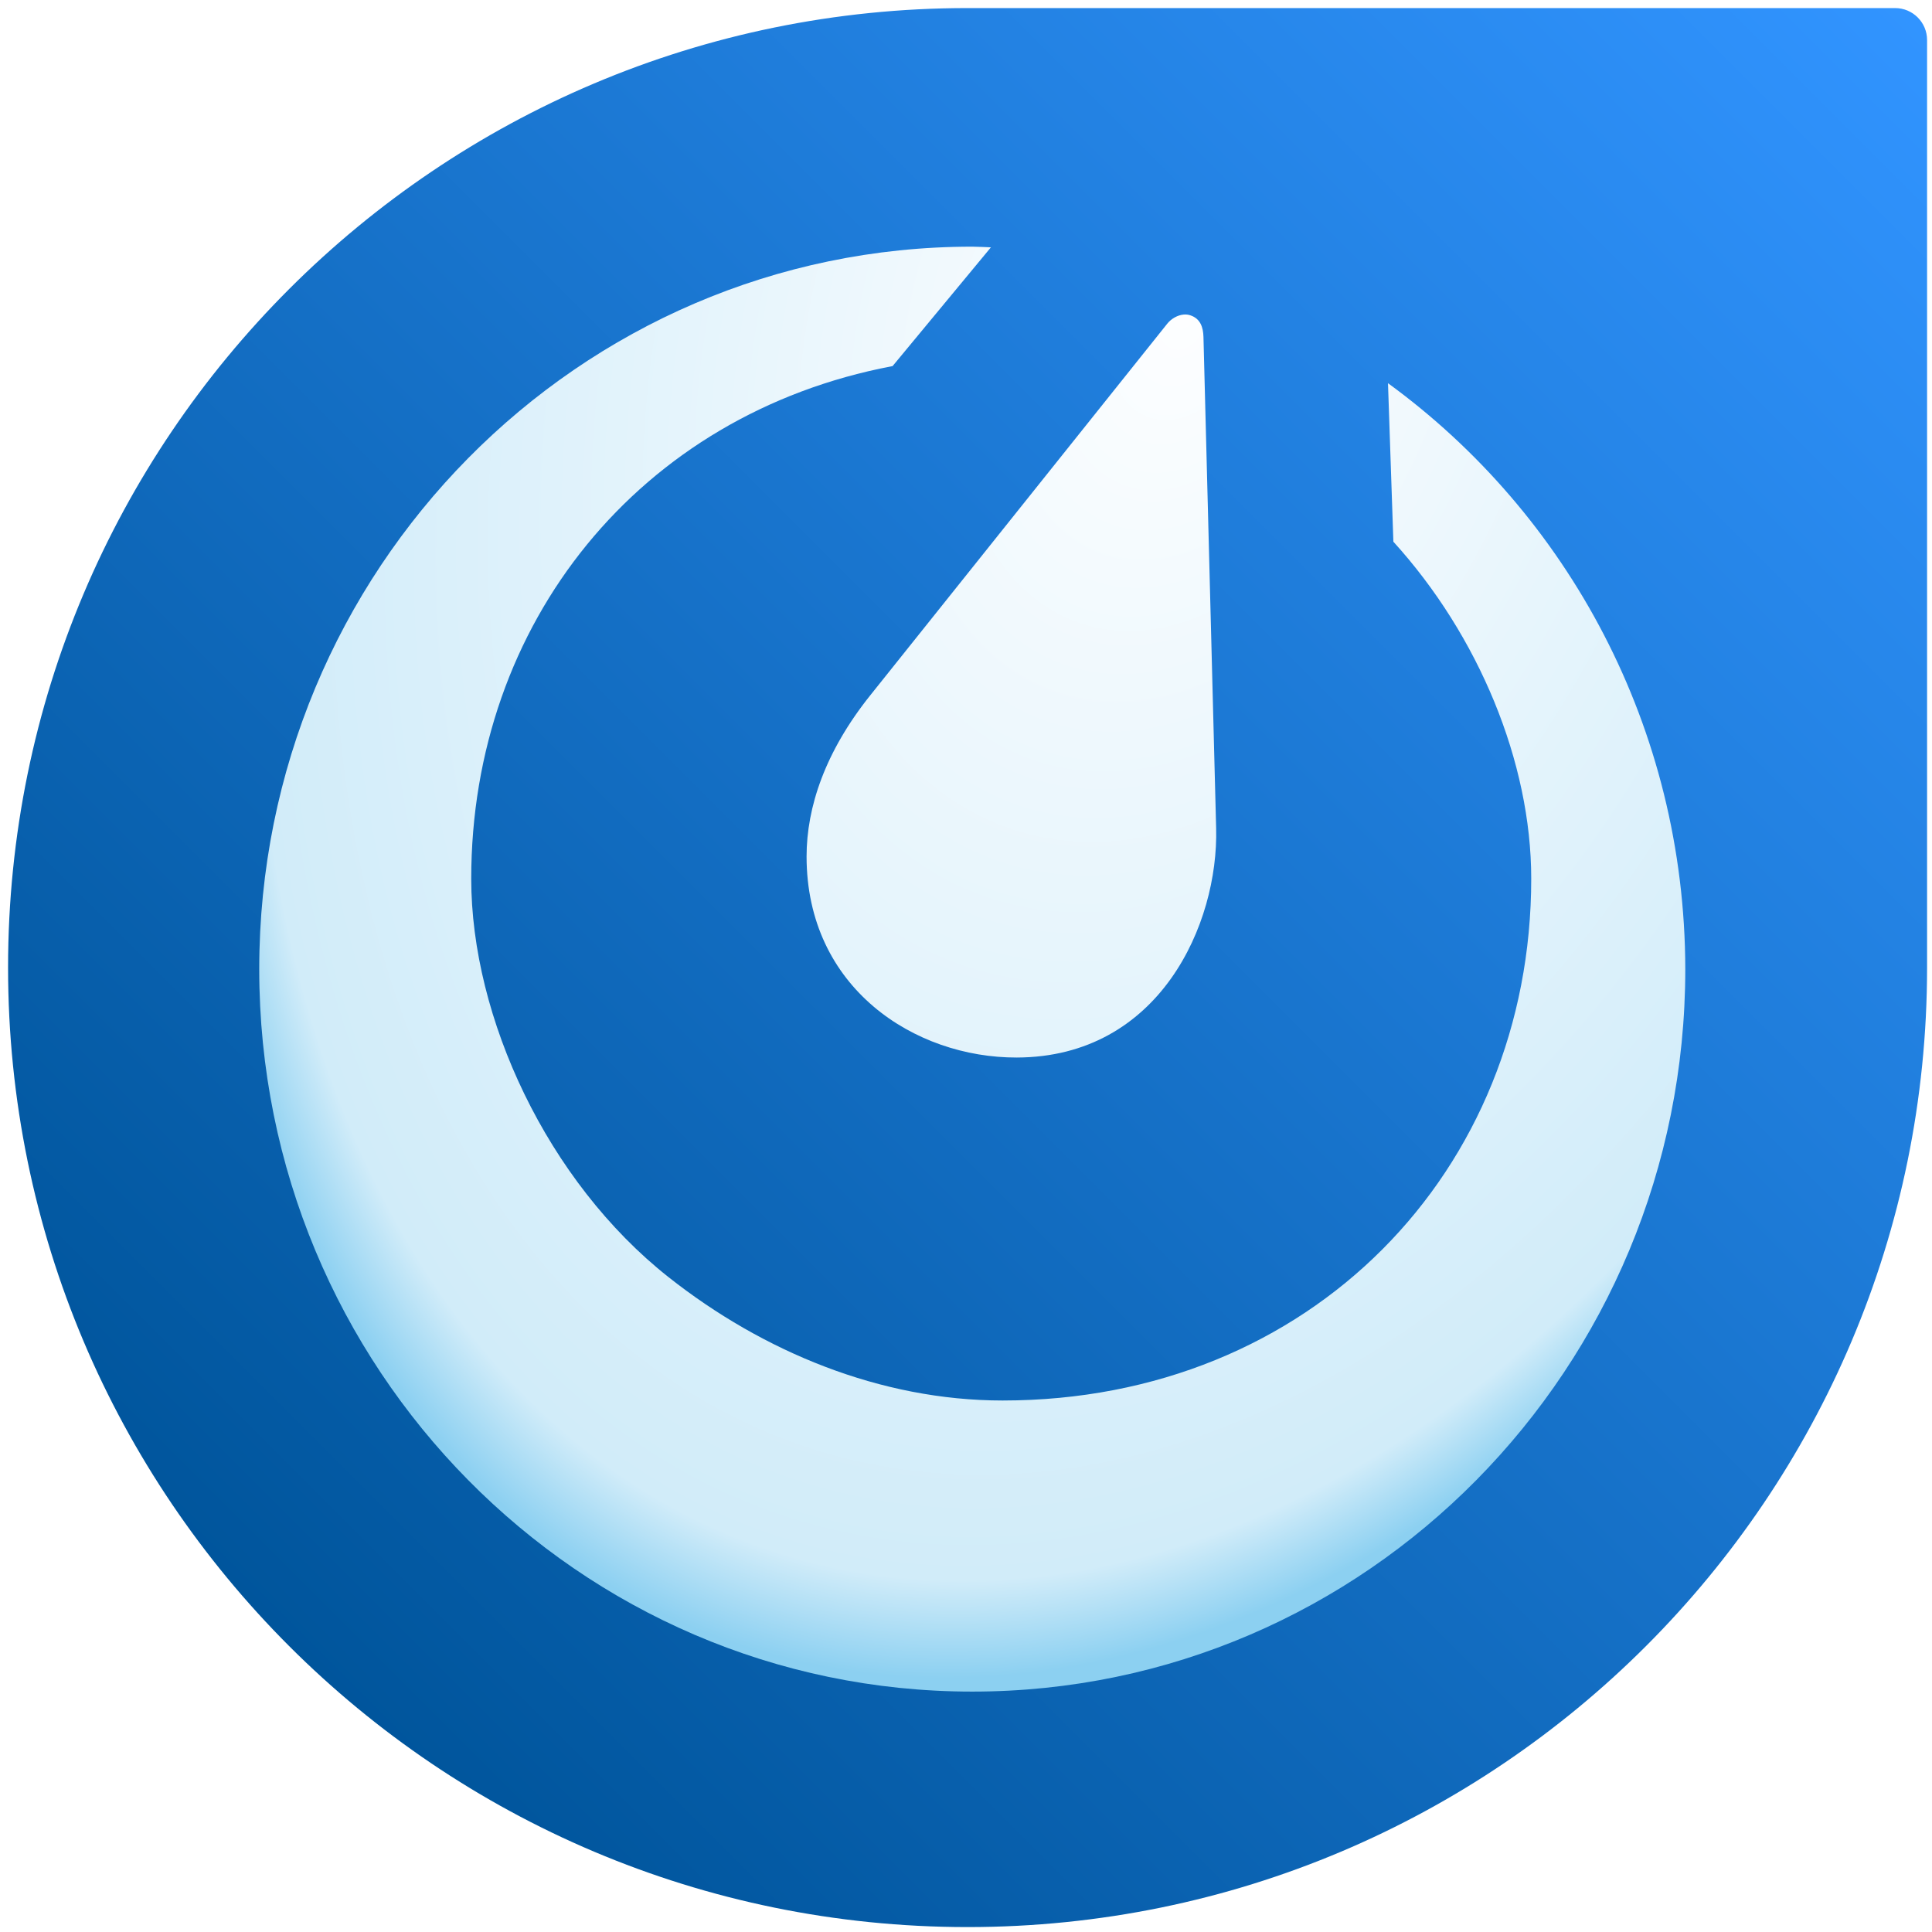
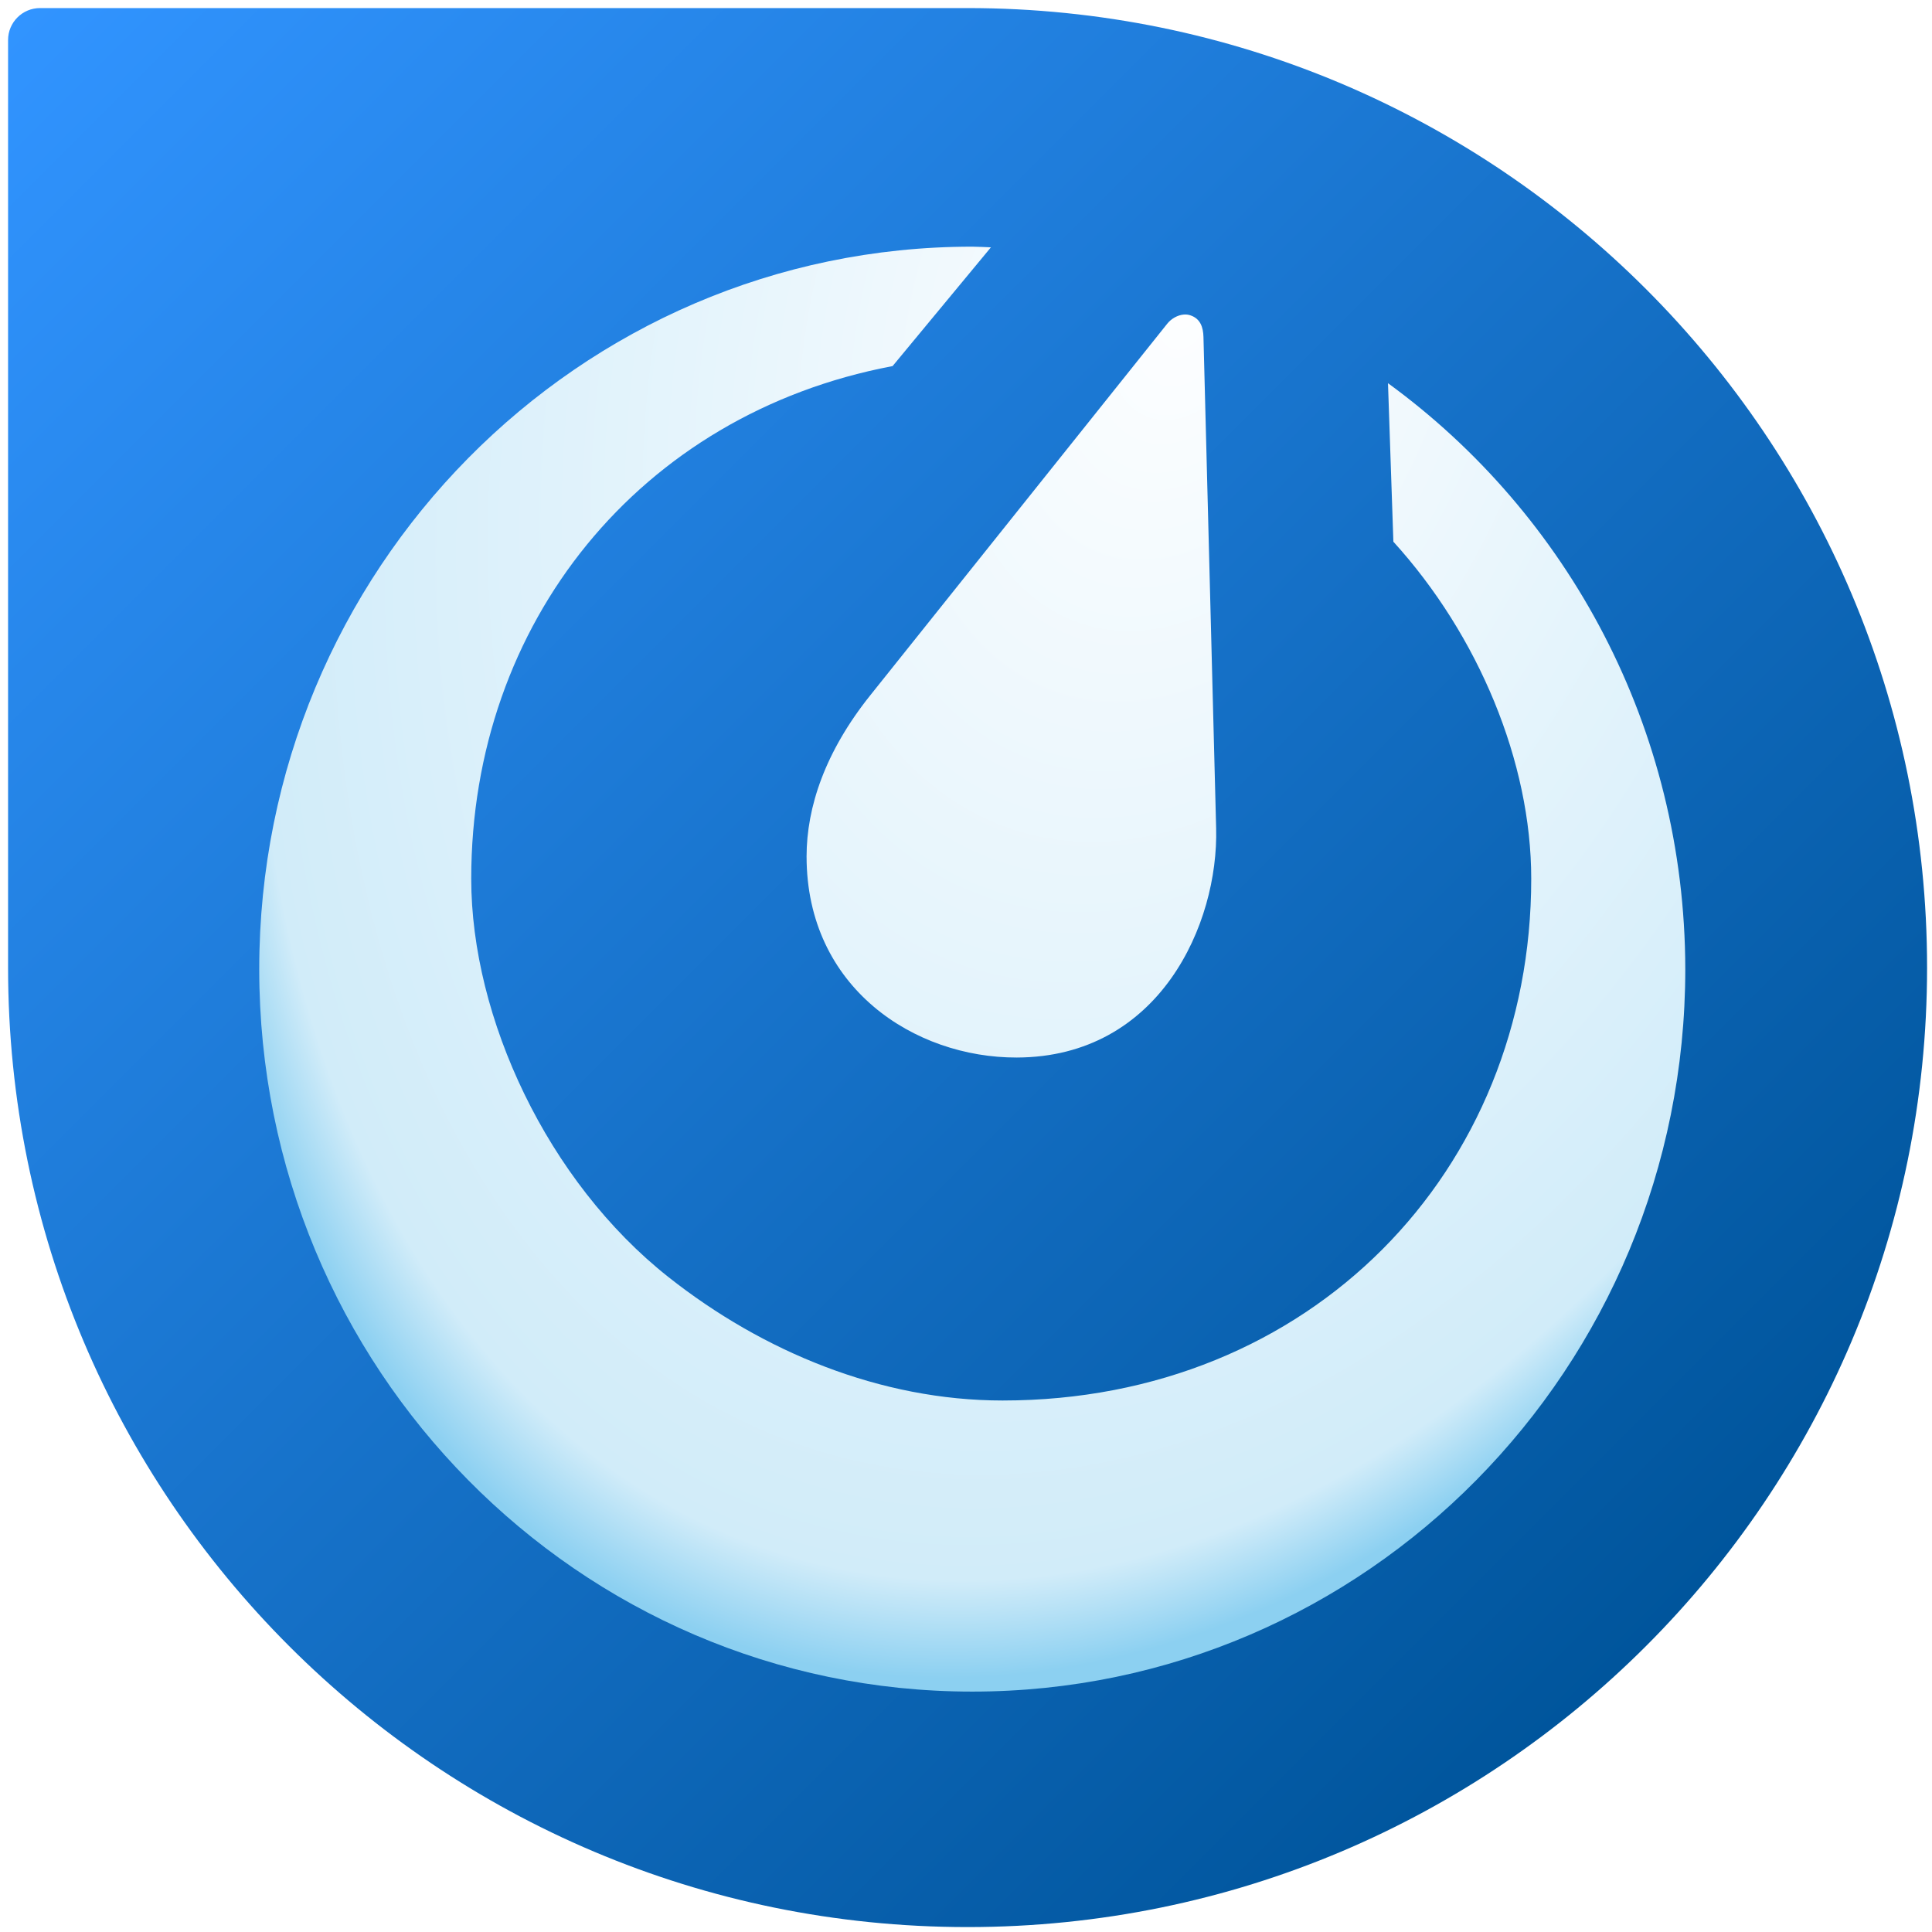
<svg xmlns="http://www.w3.org/2000/svg" xmlns:xlink="http://www.w3.org/1999/xlink" viewBox="0 0 500 500" version="1.1" id="svg862">
  <defs id="defs866">
    <linearGradient id="linearGradient3526">
      <stop id="stop3522" offset="0" style="stop-color:#fdfeff;stop-opacity:1" />
      <stop style="stop-color:#d1ecf9;stop-opacity:1" offset="0.928" id="stop1646" />
      <stop id="stop3524" offset="1" style="stop-color:#8cd0f1;stop-opacity:1" />
    </linearGradient>
    <linearGradient id="linearGradient3499">
      <stop style="stop-color:#1472a0;stop-opacity:1;" offset="0" id="stop3495" />
      <stop style="stop-color:#5cbcea;stop-opacity:1" offset="1" id="stop3497" />
    </linearGradient>
    <linearGradient id="SVGID_1_" gradientUnits="userSpaceOnUse" x1="85.283" y1="0.717" x2="12.807" y2="73.193" xlink:href="#linearGradient3499">
      <stop offset="0" style="stop-color:#3194ff;stop-opacity:1" id="stop3269" />
      <stop offset="1" style="stop-color:#00559c;stop-opacity:1" id="stop3271" />
    </linearGradient>
    <radialGradient xlink:href="#linearGradient3526" id="radialGradient1648" cx="306.425" cy="83.615" fx="306.425" fy="83.615" r="184.531" gradientTransform="matrix(-1.255498,-0.4212871,0.6261002,-1.865872,638.7894,366.5079)" gradientUnits="userSpaceOnUse" />
  </defs>
  <g id="layer1" style="display:inline">
-     <g id="g3300" transform="matrix(5.815431,0,0,5.815431,0.3436436,0.3436438)">
+     <g id="g3300" transform="matrix(-5.815431,0,0,5.815431,500.4707,0.3436438)">
      <g display="none" id="Layer_2" style="display:none" />
      <path style="fill:url(#SVGID_1_);fill-opacity:1" d="M 85.7,1.723 C 85.7,0.937 85.063,0.3 84.277,0.3 c 0,0 -40.641,0 -41.276,0 C 19.417,0.3 0.3,19.417 0.3,43 0.3,66.582 19.417,85.7 43,85.7 66.583,85.7 85.7,66.582 85.7,43 c 0,-0.636 0,-41.277 0,-41.277 z" id="path3274" />
    </g>
  </g>
  <g id="layer3" style="display:inline">
    <path id="path3477" d="m 251.663,63.837 c 1.623,0.035 3.246,0.095 4.784,0.173 l -25.45,30.738 c -0.06,0.009 -0.128,0.026 -0.196,0.035 -65.244,12.422 -108.848,66.436 -108.848,132.63 0,35.975 19.709,78.339 51.045,103.095 24.442,19.321 54.924,31.941 86.465,31.941 79.793,0 136.818,-59.39 136.818,-135.037 0,-30.219 -13.66,-62.991 -35.676,-87.22 l -1.393,-41.022 c 46.517,33.889 76.845,89.176 76.939,151.631 v 0.009 c 0,103.26 -82.612,186.974 -184.531,186.974 -101.911,0 -184.531,-83.714 -184.531,-186.974 0,-103.26 82.62,-186.974 184.531,-186.974 z m 54.761,17.563 c 0.564,-0.035 1.128,0.026 1.674,0.216 2.571,0.866 3.289,3.09 3.357,5.583 l 3.281,127.142 c 0.649,24.809 -14.66,59.243 -51.592,59.347 -26.458,0.069 -54.403,-18.031 -54.403,-52.05 0.009,-12.751 4.793,-27.059 16.445,-41.645 l 76.914,-96.24 c 0.982,-1.229 2.631,-2.233 4.323,-2.354 z" style="fill:url(#radialGradient1648);fill-opacity:1;stroke-width:0.86" />
  </g>
</svg>
